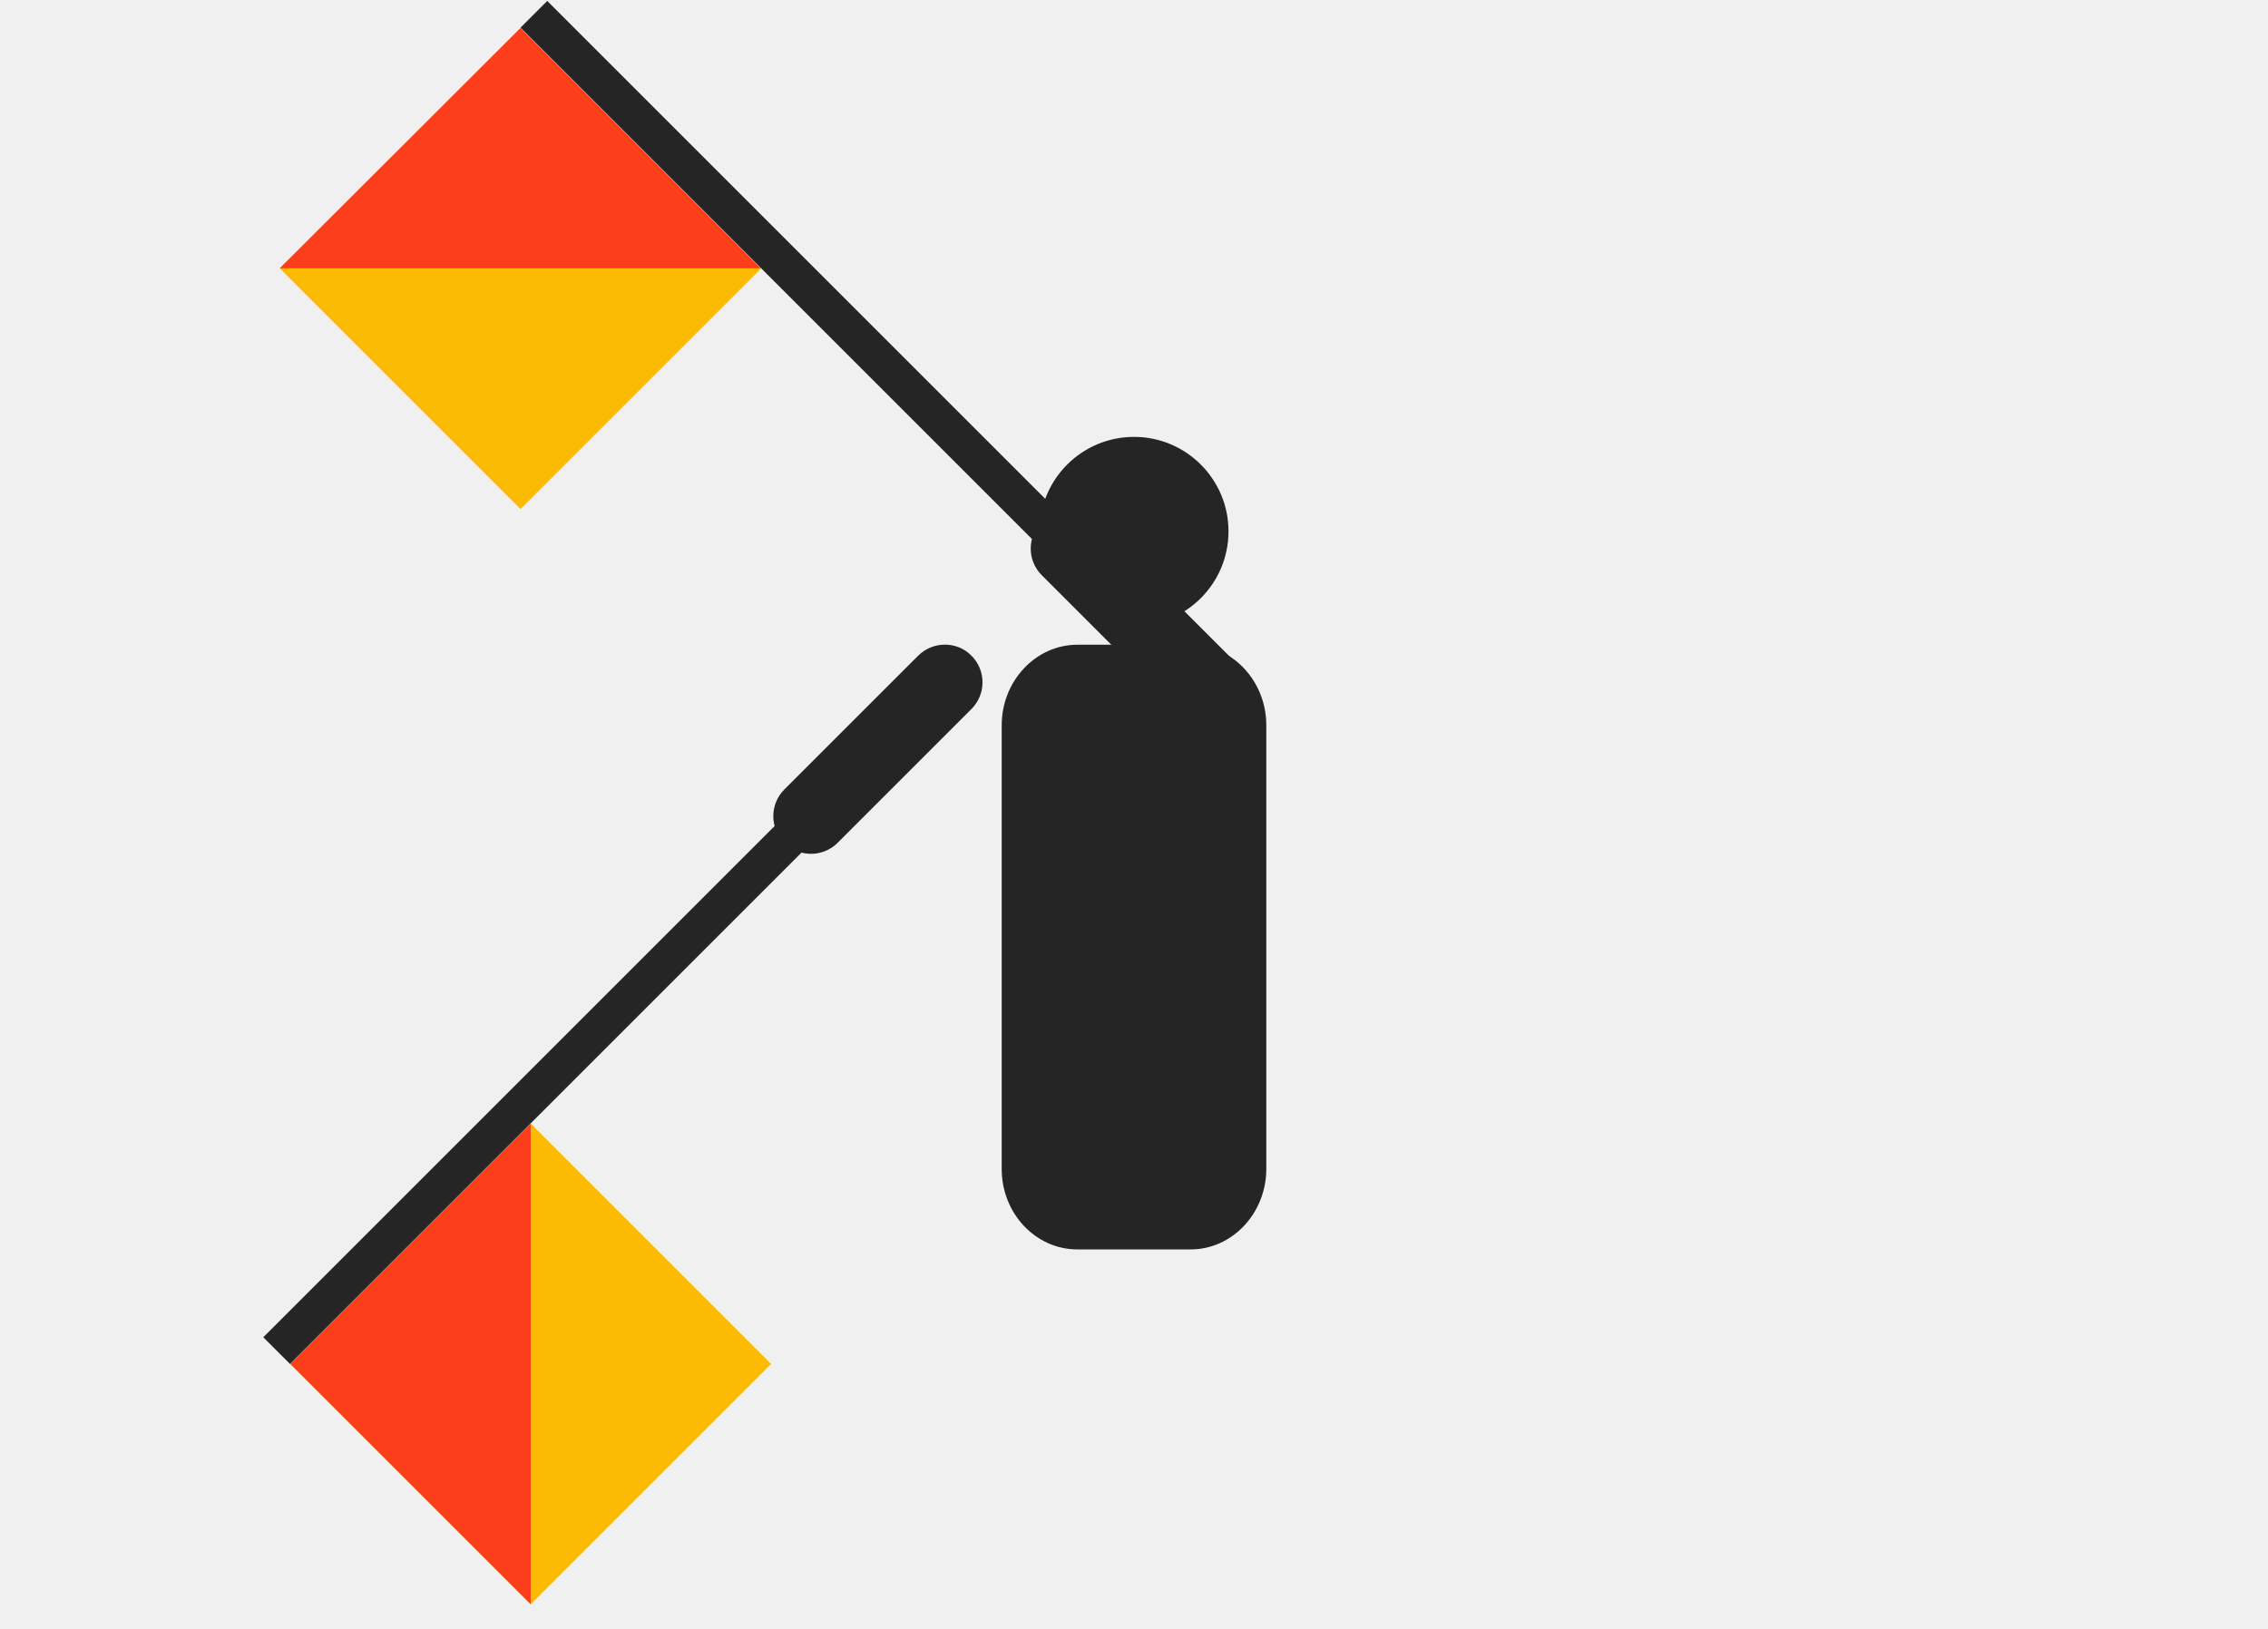
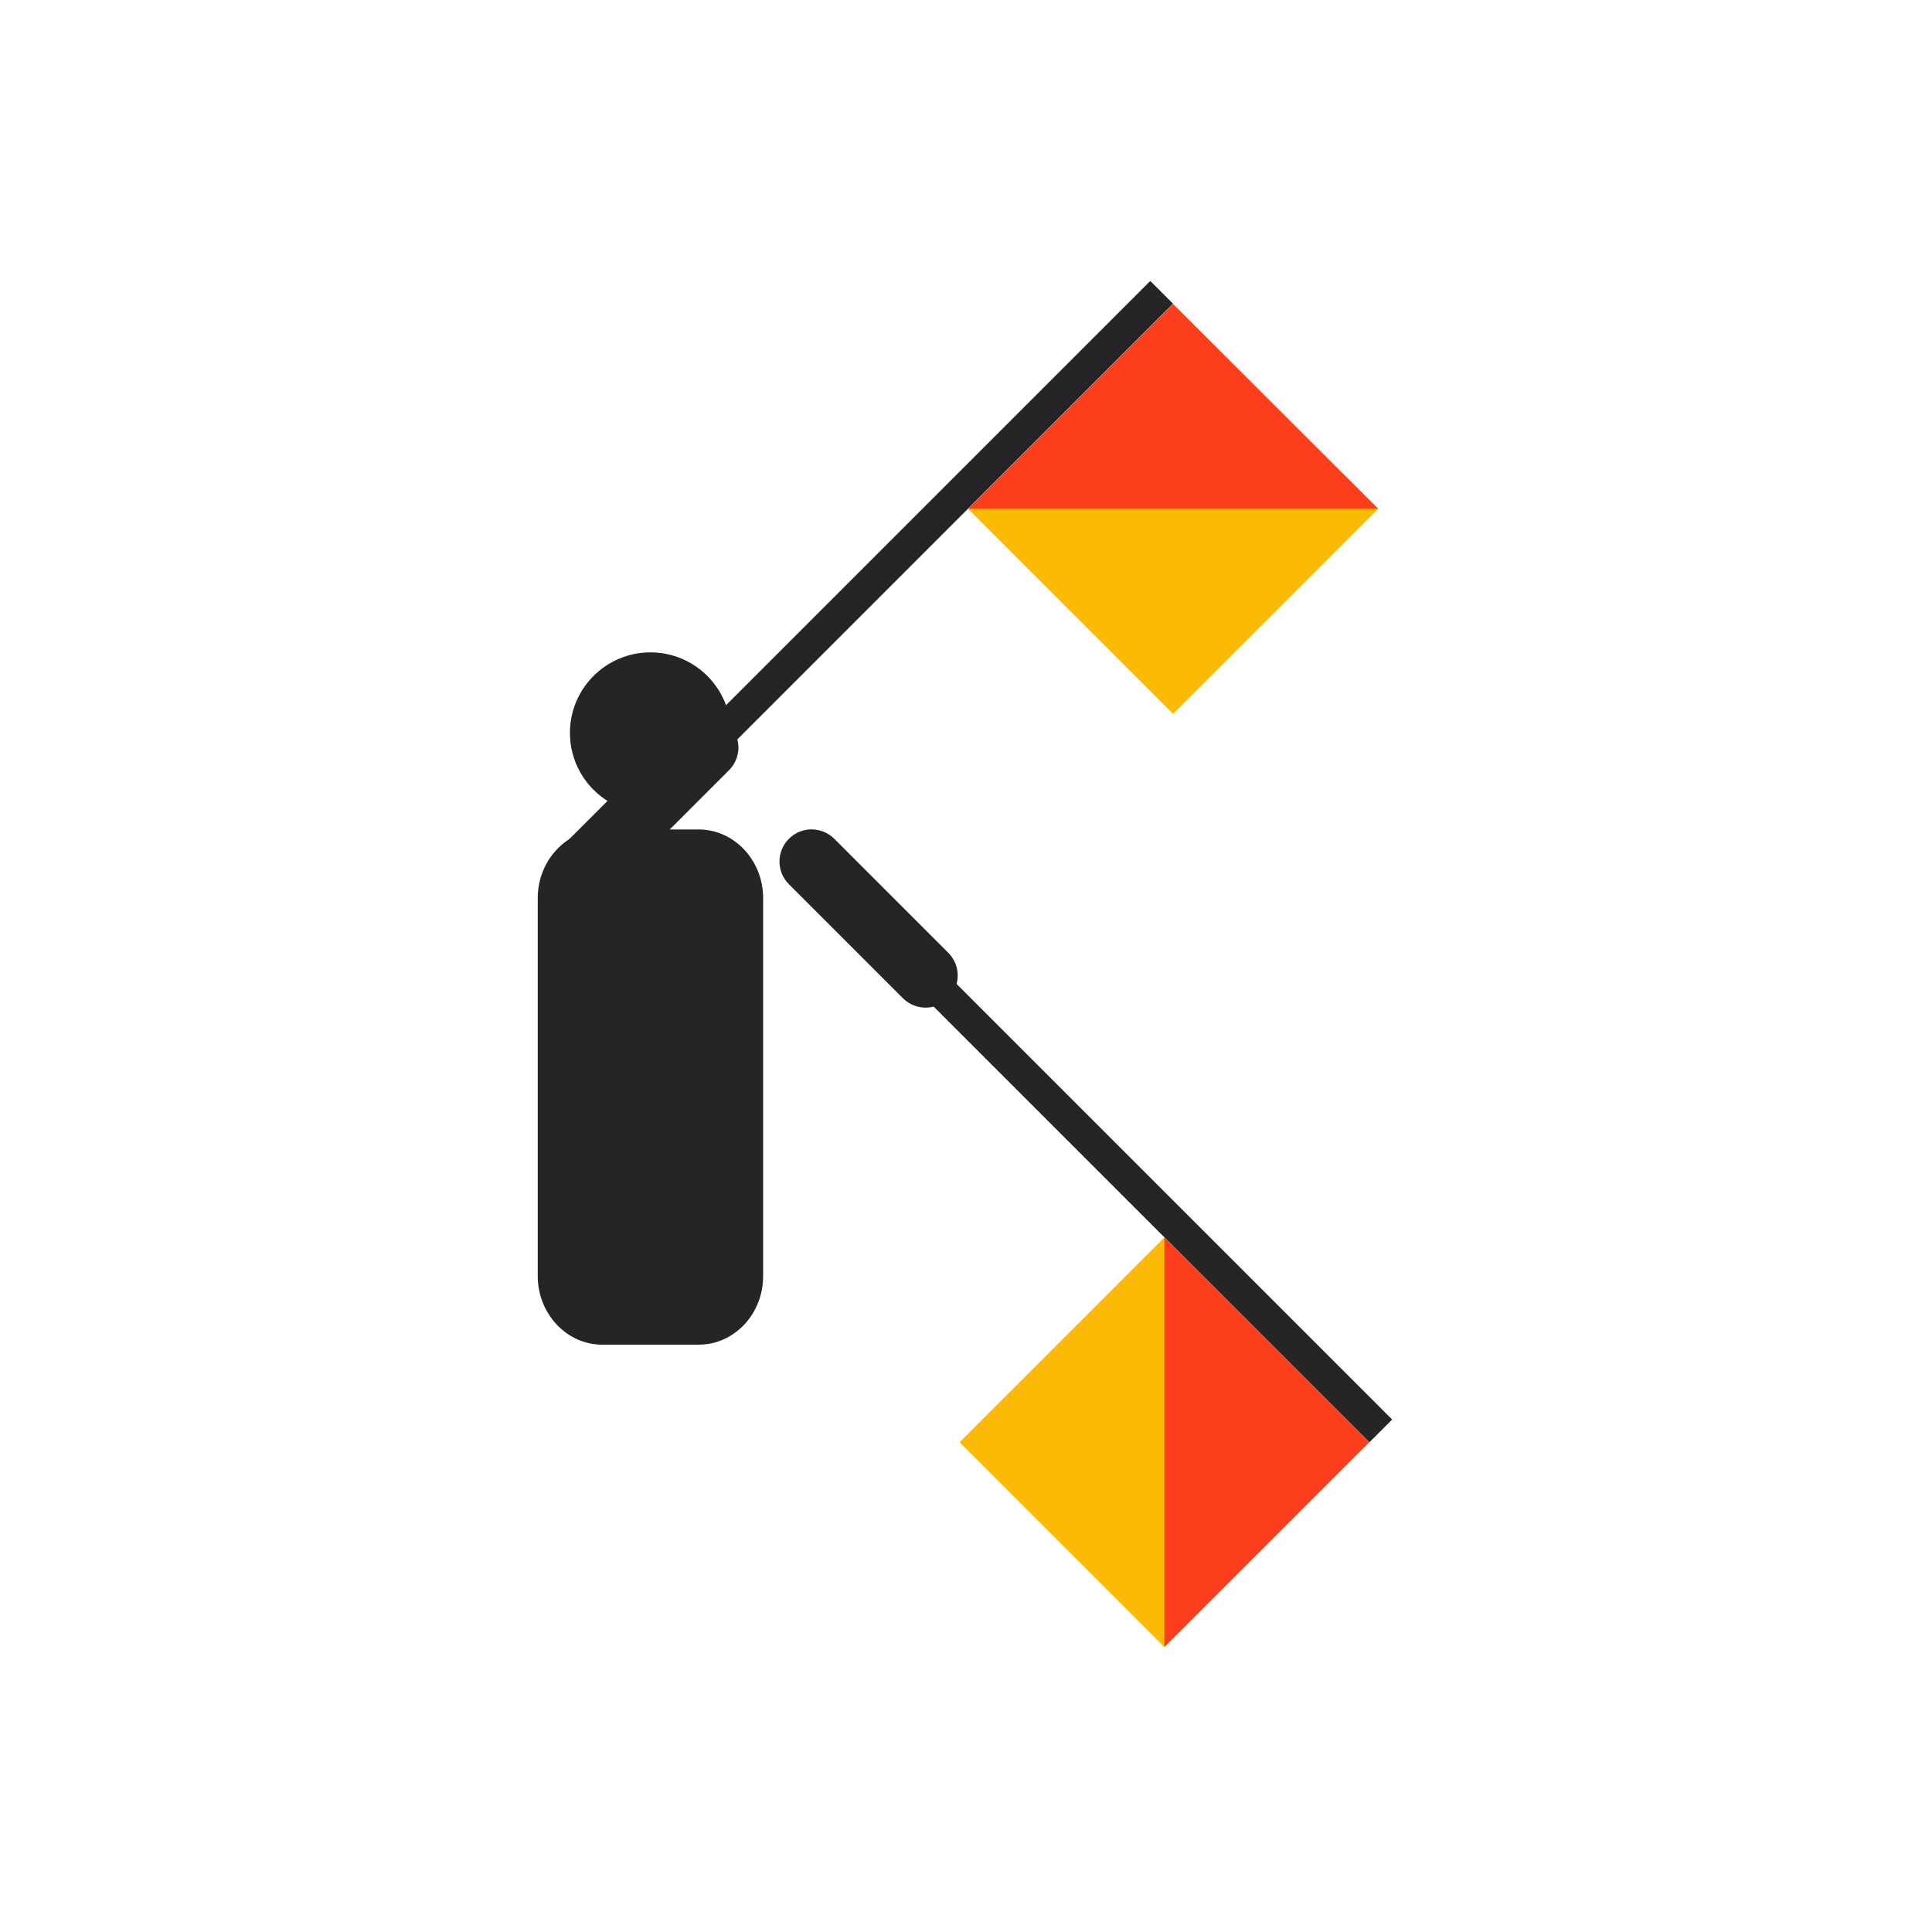
- <svg xmlns="http://www.w3.org/2000/svg" width="600" height="431" viewBox="0 0 600 431" fill="none">
-   <g clip-path="url(#clip0)">
-     <path fill-rule="evenodd" clip-rule="evenodd" d="M275 140.6C275 154.4 286.2 165.6 300 165.6C313.8 165.6 325 154.4 325 140.6C325 126.8 313.8 115.6 300 115.6C286.2 115.6 275 126.8 275 140.6Z" fill="#252525" />
-     <path fill-rule="evenodd" clip-rule="evenodd" d="M315 170.6H285C274 170.6 265 180.2 265 191.9V309.3C265 321.1 274 330.6 285 330.6H315C326 330.6 335 321 335 309.3V191.9C335 180.2 326 170.6 315 170.6Z" fill="#252525" />
-     <path fill-rule="evenodd" clip-rule="evenodd" d="M242.9 173.5L207.5 208.9C203.6 212.8 203.6 219.1 207.5 223C211.4 226.9 217.7 226.9 221.6 223L257 187.6C260.9 183.7 260.9 177.4 257 173.5C253.2 169.6 246.8 169.6 242.9 173.5Z" fill="#252525" />
-     <path d="M211.074 212.425L218.145 219.496L76.725 360.916L69.653 353.845L211.074 212.425Z" fill="#252525" />
-     <path fill-rule="evenodd" clip-rule="evenodd" d="M204 360.9L140.4 297.3L76.8 360.9L140.4 424.5L204 360.9Z" fill="#FCBB03" />
-     <path fill-rule="evenodd" clip-rule="evenodd" d="M140.399 297.3L76.799 360.9L140.399 424.5V297.3Z" fill="#FD3E1D" />
-     <path fill-rule="evenodd" clip-rule="evenodd" d="M325.1 173.5L289.7 138.1C285.8 134.2 279.5 134.2 275.6 138.1C271.7 142 271.7 148.3 275.6 152.2L311 187.6C314.9 191.5 321.2 191.5 325.1 187.6C329 183.8 329 177.4 325.1 173.5Z" fill="#252525" />
-     <path d="M144.771 0.246L286.191 141.666L279.12 148.737L137.7 7.317L144.771 0.246Z" fill="#252525" />
-     <path fill-rule="evenodd" clip-rule="evenodd" d="M137.701 134.7L201.301 71.1L137.701 7.5L74.001 71L137.701 134.7Z" fill="#FCBB03" />
-     <path fill-rule="evenodd" clip-rule="evenodd" d="M201.301 71L137.701 7.4L74.001 71H201.301Z" fill="#FD3E1D" />
-   </g>
-   <defs>
-     <clipPath id="clip0">
-       <rect width="600" height="430.3" transform="matrix(-1 0 0 1 600 0.299805)" fill="white" />
-     </clipPath>
-   </defs>
+ <svg xmlns="http://www.w3.org/2000/svg" width="600" height="600" viewBox="0 0 600 600" fill="none">
+   <rect width="600" height="600" fill="white" />
+   <path fill-rule="evenodd" clip-rule="evenodd" d="M227 227.6C227 241.4 215.8 252.6 202 252.6C188.2 252.6 177 241.4 177 227.6C177 213.8 188.2 202.6 202 202.6C215.8 202.6 227 213.8 227 227.6Z" fill="#252525" />
+   <path fill-rule="evenodd" clip-rule="evenodd" d="M187 257.6H217C228 257.6 237 267.2 237 278.9V396.3C237 408.1 228 417.6 217 417.6H187C176 417.6 167 408 167 396.3V278.9C167 267.2 176 257.6 187 257.6Z" fill="#252525" />
+   <path fill-rule="evenodd" clip-rule="evenodd" d="M259.099 260.5L294.499 295.9C298.399 299.8 298.399 306.1 294.499 310C290.599 313.9 284.299 313.9 280.399 310L244.999 274.6C241.099 270.7 241.099 264.4 244.999 260.5C248.799 256.6 255.199 256.6 259.099 260.5Z" fill="#252525" />
+   <path d="M290.925 299.425L283.854 306.496L425.274 447.916L432.345 440.845L290.925 299.425Z" fill="#252525" />
+   <path fill-rule="evenodd" clip-rule="evenodd" d="M298 447.9L361.6 384.3L425.2 447.9L361.6 511.5L298 447.9Z" fill="#FCBB03" />
+   <path fill-rule="evenodd" clip-rule="evenodd" d="M361.6 384.3L425.2 447.9L361.6 511.5V384.3Z" fill="#FD3E1D" />
+   <path fill-rule="evenodd" clip-rule="evenodd" d="M176.9 260.5L212.3 225.1C216.2 221.2 222.5 221.2 226.4 225.1C230.3 229 230.3 235.3 226.4 239.2L191 274.6C187.1 278.5 180.8 278.5 176.9 274.6C173 270.8 173 264.4 176.9 260.5Z" fill="#252525" />
+   <path d="M357.229 87.246L215.809 228.666L222.88 235.737L364.3 94.317L357.229 87.246Z" fill="#252525" />
+   <path fill-rule="evenodd" clip-rule="evenodd" d="M364.299 221.7L300.699 158.1L364.299 94.5L427.999 158L364.299 221.7Z" fill="#FCBB03" />
+   <path fill-rule="evenodd" clip-rule="evenodd" d="M300.699 158L364.299 94.4L427.999 158H300.699Z" fill="#FD3E1D" />
</svg>
